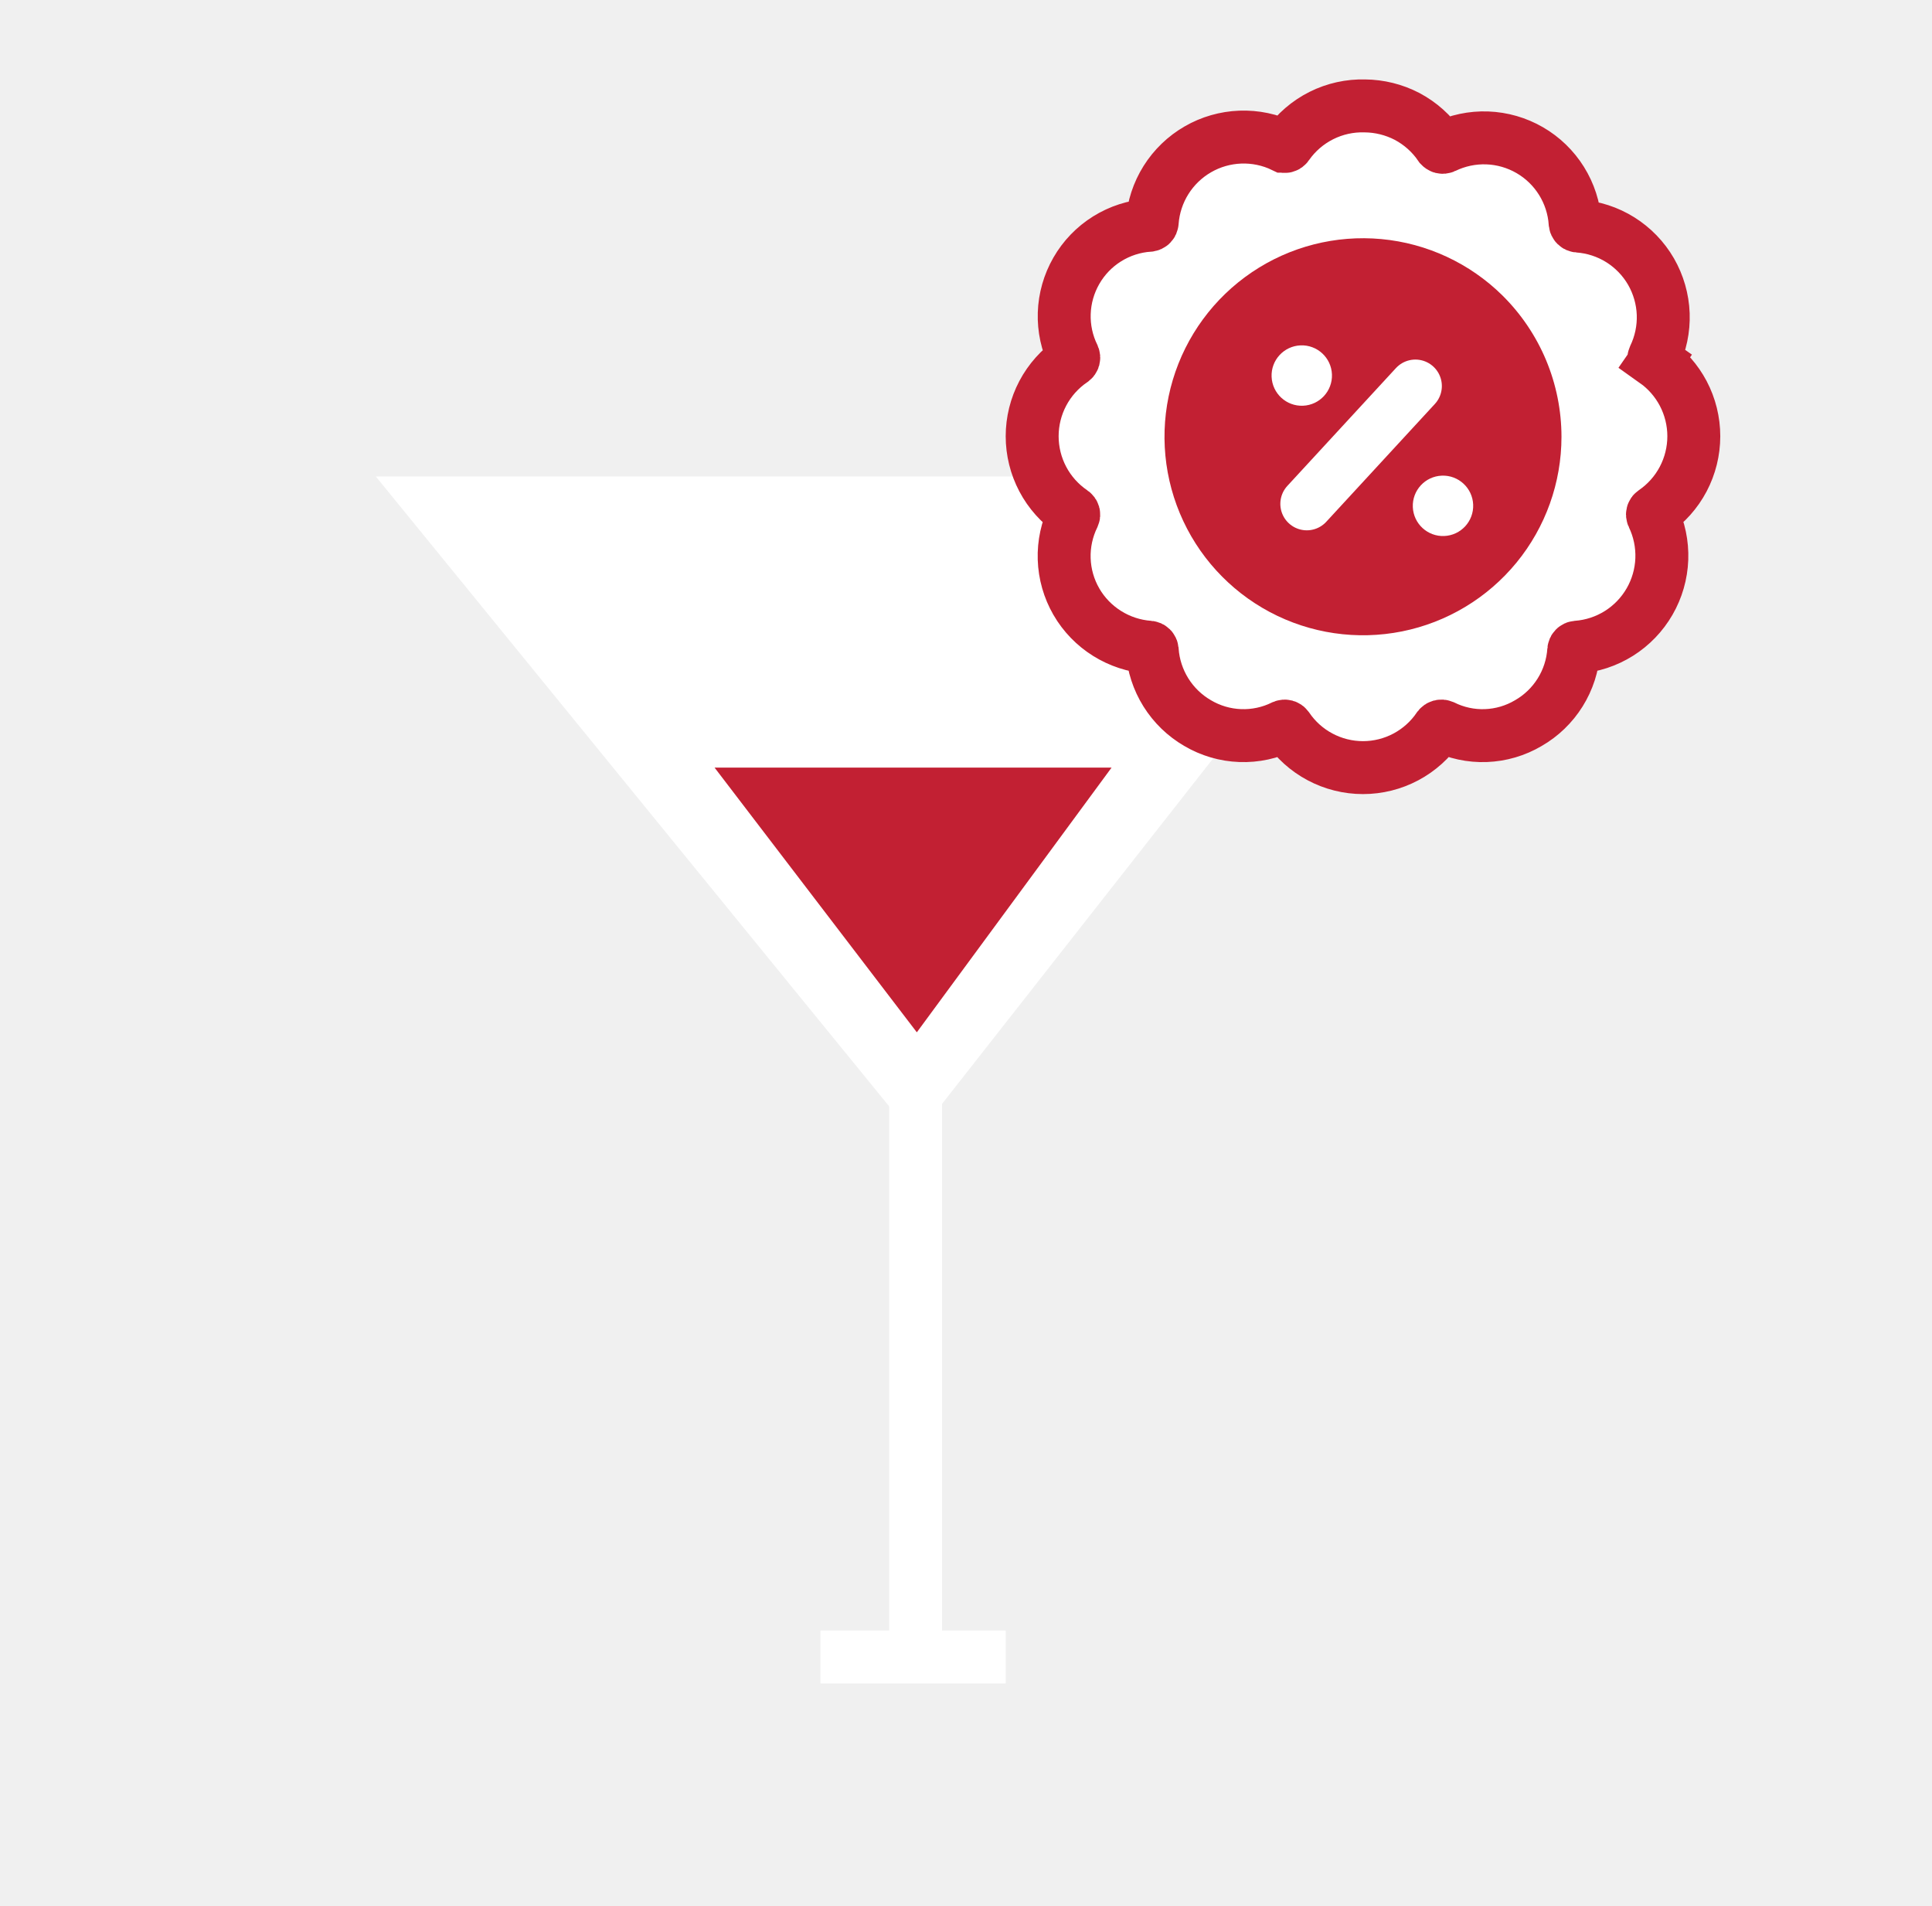
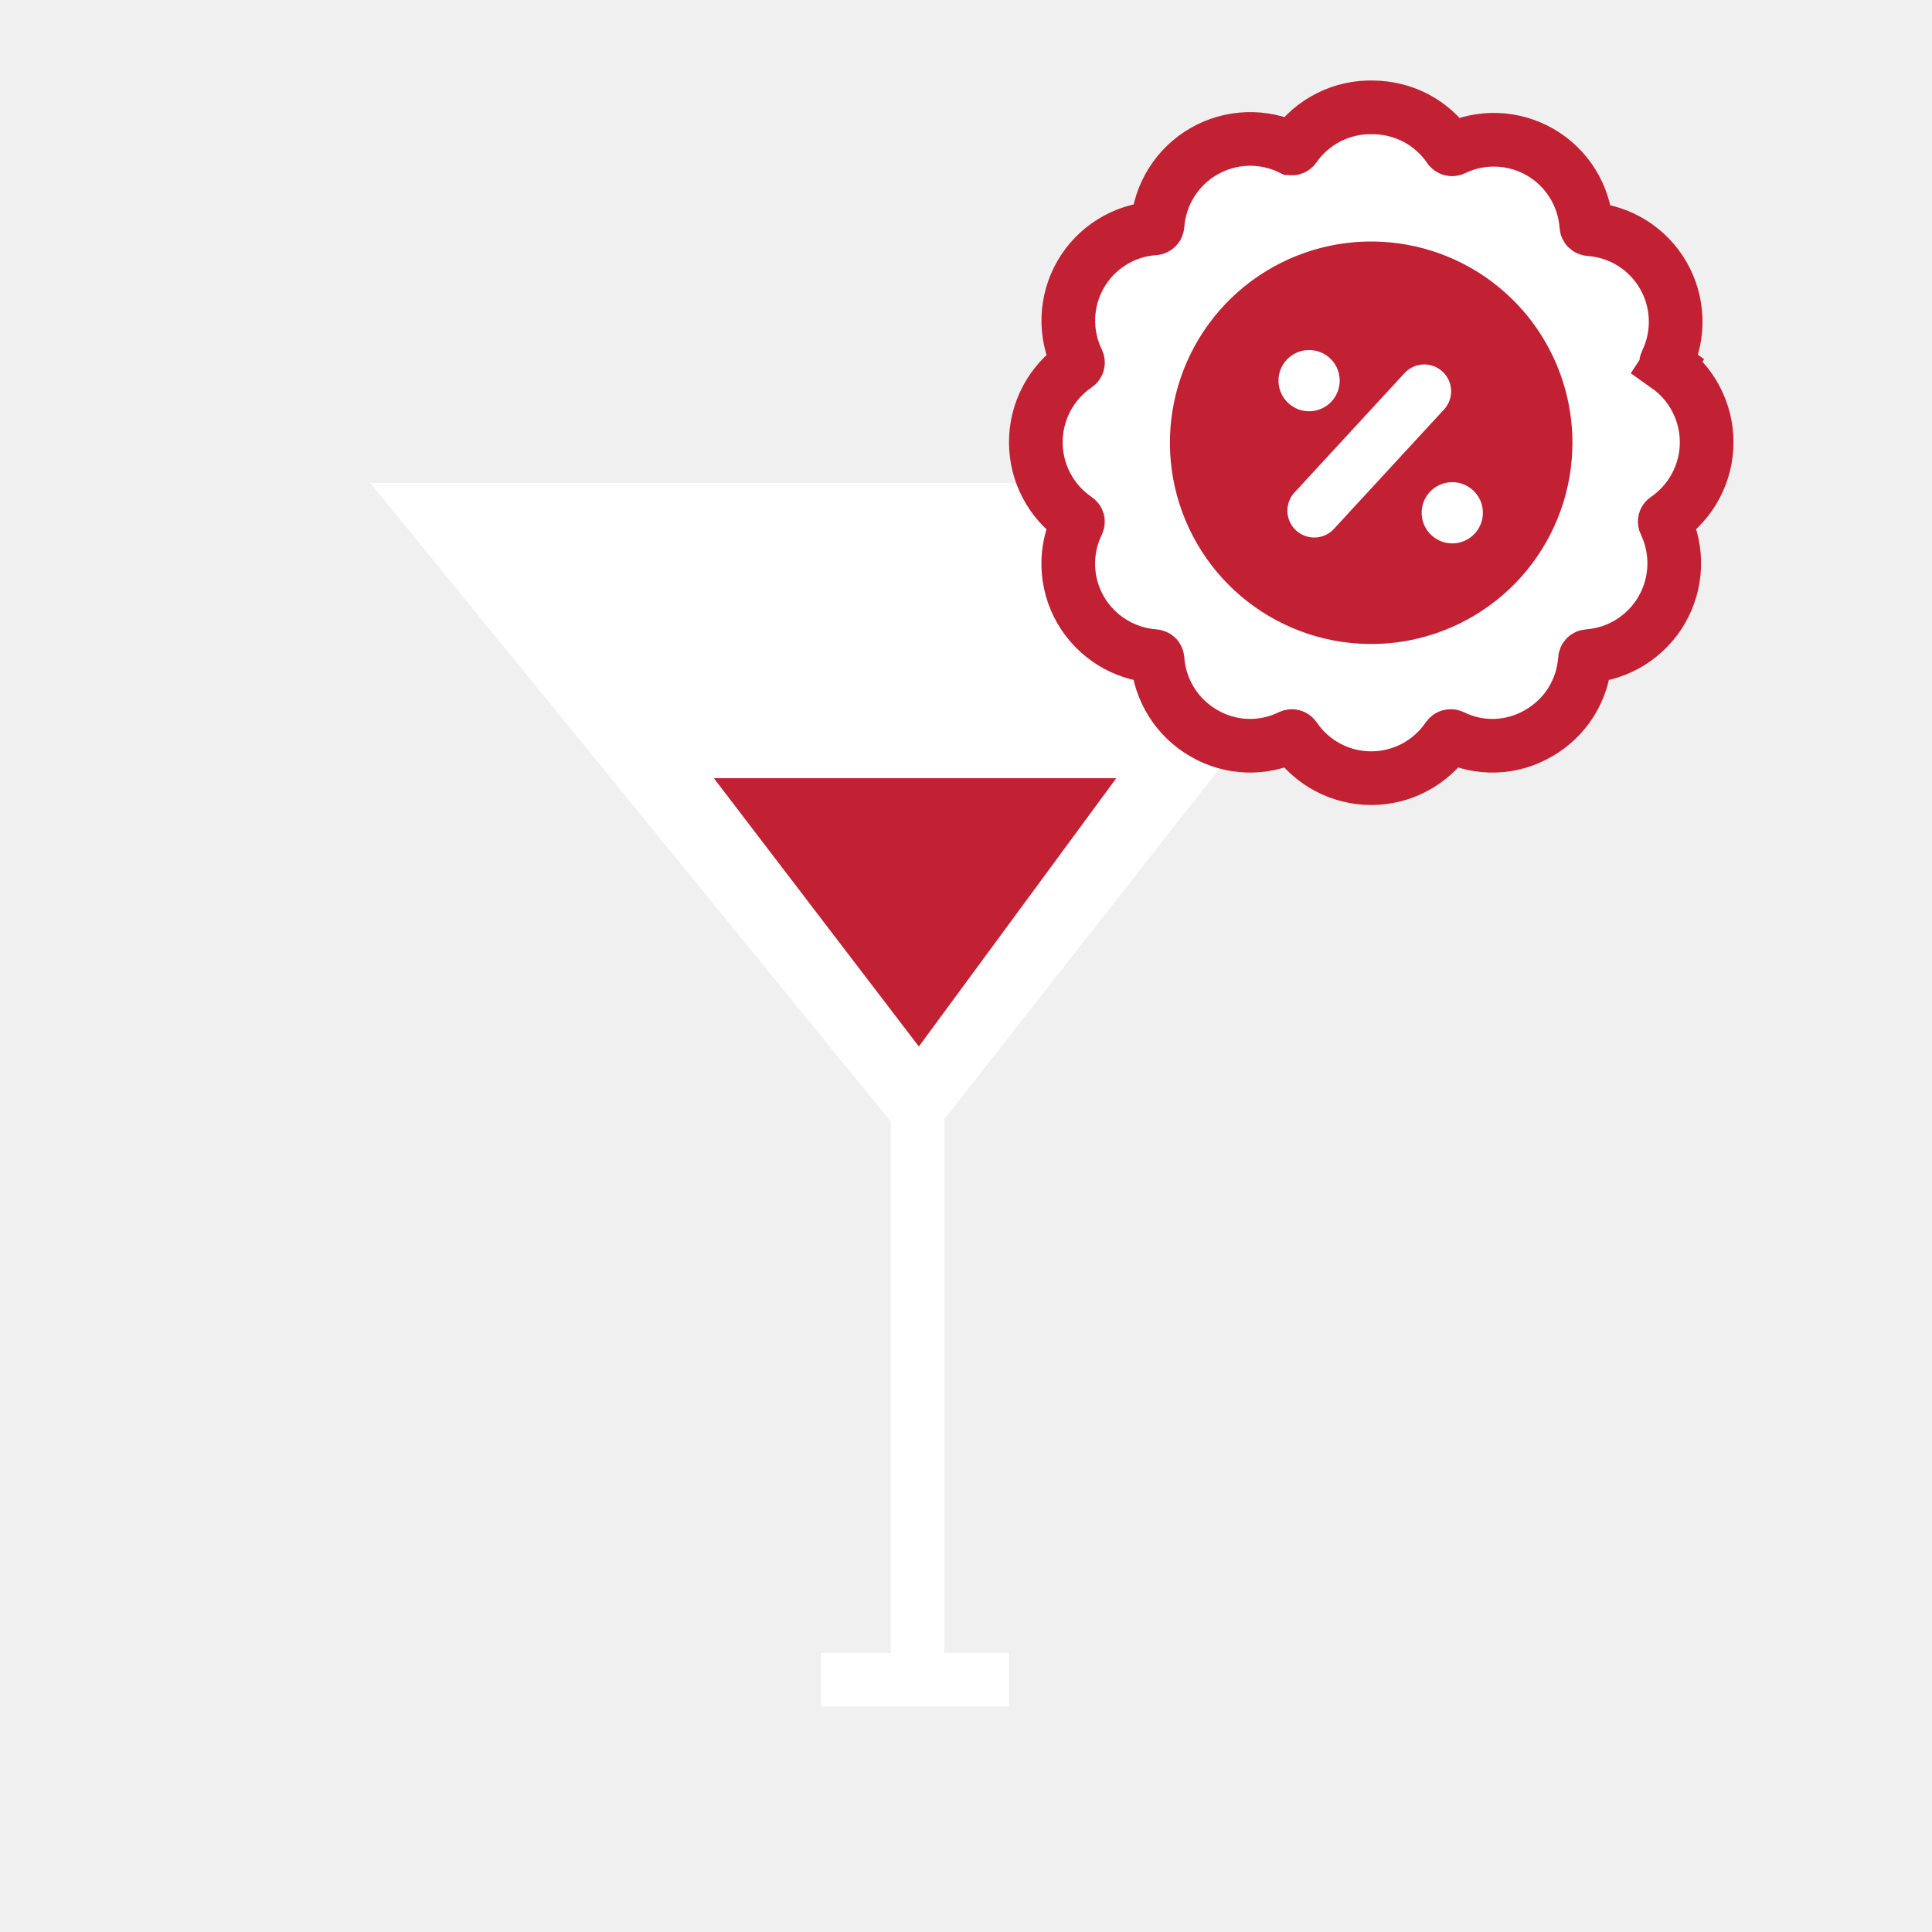
- <svg xmlns="http://www.w3.org/2000/svg" width="73" height="72" viewBox="0 0 73 72" fill="none">
-   <path d="M54.199 18H14.199L34.577 43L54.199 18Z" fill="white" />
-   <path d="M42 29H27L34.642 39L42 29Z" fill="#C22033" />
-   <path d="M34.595 41V62.6H31H38" stroke="white" stroke-width="2" />
-   <path d="M63.599 14.861C63.344 14.38 62.981 13.965 62.538 13.651L62.54 13.648C62.517 13.632 62.499 13.608 62.492 13.58C62.485 13.552 62.488 13.523 62.5 13.497C62.746 12.989 62.864 12.428 62.844 11.864C62.823 11.299 62.664 10.748 62.382 10.258C62.099 9.769 61.7 9.357 61.221 9.057C60.742 8.758 60.197 8.581 59.633 8.541L59.633 8.541L59.627 8.541C59.598 8.539 59.572 8.527 59.551 8.506C59.531 8.486 59.518 8.459 59.517 8.43L59.517 8.43L59.516 8.423C59.477 7.86 59.3 7.314 59.001 6.835C58.702 6.355 58.29 5.956 57.801 5.673C57.312 5.39 56.761 5.231 56.196 5.21C55.632 5.19 55.071 5.308 54.562 5.555C54.537 5.567 54.509 5.569 54.482 5.562C54.455 5.555 54.431 5.538 54.415 5.515L54.414 5.514C54.096 5.048 53.669 4.666 53.171 4.401L53.171 4.401L53.16 4.395C52.669 4.141 52.124 4.006 51.571 4.001C51.002 3.985 50.437 4.11 49.928 4.365C49.415 4.622 48.973 5.003 48.644 5.473L48.639 5.48L48.635 5.487C48.62 5.508 48.599 5.524 48.574 5.53C48.549 5.537 48.523 5.534 48.5 5.523L48.499 5.523C47.99 5.277 47.429 5.159 46.865 5.18C46.3 5.201 45.749 5.359 45.26 5.642C44.771 5.924 44.358 6.322 44.057 6.801C43.757 7.279 43.578 7.824 43.536 8.388L43.536 8.388L43.535 8.398C43.534 8.428 43.521 8.455 43.501 8.475C43.481 8.495 43.454 8.507 43.426 8.509L43.426 8.509L43.421 8.51C42.857 8.548 42.31 8.725 41.83 9.025C41.35 9.325 40.952 9.738 40.67 10.229C40.388 10.72 40.23 11.272 40.212 11.838C40.194 12.4 40.314 12.958 40.562 13.463C40.573 13.489 40.575 13.517 40.568 13.544C40.56 13.572 40.543 13.596 40.52 13.611L40.519 13.611L40.513 13.616C40.047 13.934 39.665 14.361 39.401 14.861C39.138 15.36 39 15.916 39 16.48C39 17.045 39.138 17.601 39.401 18.1C39.665 18.6 40.047 19.027 40.513 19.345L40.513 19.345L40.523 19.352C40.544 19.366 40.56 19.388 40.567 19.413C40.574 19.438 40.572 19.464 40.562 19.486C40.313 19.993 40.192 20.552 40.21 21.116C40.228 21.684 40.386 22.238 40.67 22.73L40.672 22.734C40.955 23.221 41.353 23.632 41.831 23.931C42.309 24.23 42.852 24.409 43.414 24.451L43.414 24.451L43.426 24.452C43.454 24.454 43.481 24.466 43.501 24.486C43.521 24.506 43.534 24.533 43.535 24.563L43.535 24.563L43.536 24.57C43.576 25.134 43.754 25.68 44.053 26.159C44.352 26.637 44.763 27.035 45.25 27.317C45.74 27.607 46.294 27.769 46.863 27.79C47.428 27.81 47.99 27.69 48.497 27.439C48.521 27.429 48.548 27.427 48.573 27.434C48.599 27.441 48.622 27.457 48.638 27.479C48.953 27.946 49.378 28.329 49.876 28.594C50.376 28.861 50.934 29 51.5 29C52.066 29 52.624 28.861 53.124 28.594C53.621 28.329 54.045 27.947 54.36 27.481C54.378 27.458 54.403 27.441 54.431 27.433C54.458 27.426 54.487 27.428 54.513 27.439C55.019 27.69 55.579 27.811 56.143 27.79C56.709 27.769 57.261 27.607 57.749 27.318C58.238 27.037 58.65 26.639 58.949 26.161C59.25 25.68 59.427 25.131 59.464 24.565L59.464 24.563C59.466 24.533 59.479 24.506 59.499 24.486C59.519 24.466 59.546 24.454 59.574 24.452L59.574 24.452L59.585 24.451C60.148 24.409 60.693 24.23 61.172 23.929C61.65 23.628 62.047 23.215 62.329 22.726C62.612 22.236 62.77 21.685 62.791 21.12C62.811 20.556 62.694 19.994 62.448 19.485L62.448 19.485C62.436 19.461 62.434 19.434 62.441 19.409C62.447 19.383 62.463 19.361 62.484 19.347L62.487 19.345C62.953 19.027 63.335 18.6 63.599 18.1C63.862 17.601 64 17.045 64 16.48C64 15.916 63.862 15.36 63.599 14.861Z" fill="white" stroke="#C22033" stroke-width="2" />
-   <path d="M56.769 11.162C55.535 9.945 53.918 9.192 52.193 9.032C50.467 8.872 48.739 9.314 47.303 10.284C45.867 11.254 44.811 12.691 44.314 14.352C43.818 16.012 43.912 17.793 44.58 19.392C45.248 20.991 46.45 22.309 47.98 23.123C49.51 23.936 51.275 24.194 52.974 23.854C54.674 23.513 56.202 22.594 57.301 21.254C58.399 19.914 59 18.234 59 16.501C58.999 15.508 58.802 14.525 58.419 13.608C58.036 12.692 57.475 11.861 56.769 11.162Z" fill="#C22033" />
-   <path d="M53.48 14.584L49.377 19.035" stroke="white" stroke-width="2" stroke-linecap="round" />
-   <circle cx="49.187" cy="14.188" r="1.141" transform="rotate(-2.32738 49.1868 14.1878)" fill="white" />
-   <circle cx="54.523" cy="19.11" r="1.141" transform="rotate(-2.32738 54.5227 19.1097)" fill="white" />
+ <svg xmlns="http://www.w3.org/2000/svg" width="72" height="72" viewBox="0 0 72 72" fill="none">
+   <path d="M53.801 18H13.801L34.178 43L53.801 18Z" fill="white" />
+   <path d="M41.602 29H26.602L34.243 39L41.602 29Z" fill="#C22033" />
+   <path d="M34.196 41V62.6H30.602H37.602" stroke="white" stroke-width="2" />
+   <path d="M63.2 14.861C62.946 14.38 62.583 13.965 62.139 13.651L62.141 13.648C62.118 13.632 62.101 13.608 62.094 13.58C62.086 13.552 62.089 13.523 62.102 13.497C62.348 12.989 62.466 12.428 62.445 11.864C62.425 11.299 62.266 10.748 61.983 10.258C61.7 9.769 61.302 9.357 60.823 9.057C60.344 8.758 59.798 8.581 59.235 8.541L59.235 8.541L59.228 8.541C59.2 8.539 59.173 8.527 59.153 8.506C59.132 8.486 59.12 8.459 59.118 8.43L59.118 8.43L59.118 8.423C59.078 7.86 58.901 7.314 58.602 6.835C58.303 6.355 57.891 5.956 57.402 5.673C56.913 5.39 56.362 5.231 55.798 5.21C55.233 5.19 54.672 5.308 54.164 5.555C54.139 5.567 54.11 5.569 54.084 5.562C54.056 5.555 54.033 5.538 54.017 5.515L54.016 5.514C53.697 5.048 53.271 4.666 52.773 4.401L52.773 4.401L52.762 4.395C52.27 4.141 51.726 4.006 51.172 4.001C50.603 3.985 50.039 4.11 49.53 4.365C49.016 4.622 48.575 5.003 48.246 5.473L48.241 5.48L48.236 5.487C48.222 5.508 48.2 5.524 48.175 5.53C48.151 5.537 48.125 5.534 48.102 5.523L48.101 5.523C47.592 5.277 47.031 5.159 46.466 5.18C45.902 5.201 45.351 5.359 44.861 5.642C44.372 5.924 43.959 6.322 43.659 6.801C43.359 7.279 43.18 7.824 43.138 8.388L43.138 8.388L43.137 8.398C43.135 8.428 43.123 8.455 43.103 8.475C43.082 8.495 43.056 8.507 43.027 8.509L43.027 8.509L43.023 8.51C42.458 8.548 41.912 8.725 41.432 9.025C40.952 9.325 40.553 9.738 40.271 10.229C39.989 10.72 39.832 11.272 39.814 11.838C39.796 12.4 39.916 12.958 40.163 13.463C40.174 13.489 40.177 13.517 40.169 13.544C40.162 13.572 40.145 13.596 40.121 13.611L40.121 13.611L40.114 13.616C39.648 13.934 39.267 14.361 39.003 14.861C38.739 15.36 38.602 15.916 38.602 16.48C38.602 17.045 38.739 17.601 39.003 18.1C39.267 18.6 39.648 19.027 40.114 19.345L40.114 19.345L40.124 19.352C40.146 19.366 40.162 19.388 40.169 19.413C40.175 19.438 40.173 19.464 40.163 19.486C39.915 19.993 39.794 20.552 39.812 21.116C39.83 21.684 39.987 22.238 40.271 22.73L40.273 22.734C40.557 23.221 40.955 23.632 41.432 23.931C41.91 24.23 42.453 24.409 43.016 24.451L43.016 24.451L43.027 24.452C43.056 24.454 43.082 24.466 43.103 24.486C43.123 24.506 43.135 24.533 43.137 24.563L43.137 24.563L43.138 24.57C43.177 25.134 43.355 25.68 43.655 26.159C43.953 26.637 44.364 27.035 44.852 27.317C45.342 27.607 45.896 27.769 46.464 27.79C47.03 27.81 47.591 27.69 48.098 27.439C48.122 27.429 48.149 27.427 48.175 27.434C48.201 27.441 48.224 27.457 48.24 27.479C48.555 27.946 48.98 28.329 49.477 28.594C49.977 28.861 50.535 29 51.102 29C51.668 29 52.226 28.861 52.726 28.594C53.222 28.329 53.647 27.947 53.962 27.481C53.979 27.458 54.004 27.441 54.032 27.433C54.06 27.426 54.089 27.428 54.115 27.439C54.62 27.69 55.18 27.811 55.744 27.79C56.311 27.769 56.863 27.607 57.35 27.318C57.839 27.037 58.252 26.639 58.551 26.161C58.852 25.68 59.028 25.131 59.066 24.565L59.066 24.563C59.068 24.533 59.08 24.506 59.1 24.486C59.121 24.466 59.148 24.454 59.176 24.452L59.176 24.452L59.187 24.451C59.75 24.409 60.295 24.23 60.773 23.929C61.251 23.628 61.649 23.215 61.931 22.726C62.213 22.236 62.371 21.685 62.392 21.12C62.413 20.556 62.295 19.994 62.05 19.485L62.049 19.485C62.038 19.461 62.035 19.434 62.042 19.409C62.049 19.383 62.065 19.361 62.086 19.347L62.089 19.345C62.555 19.027 62.937 18.6 63.2 18.1C63.464 17.601 63.602 17.045 63.602 16.48C63.602 15.916 63.464 15.36 63.2 14.861Z" fill="white" stroke="#C22033" stroke-width="2" />
+   <path d="M56.368 11.162C55.135 9.945 53.518 9.192 51.792 9.032C50.067 8.872 48.339 9.314 46.903 10.284C45.466 11.254 44.41 12.691 43.914 14.352C43.417 16.012 43.511 17.793 44.18 19.392C44.848 20.991 46.049 22.309 47.58 23.123C49.11 23.936 50.875 24.194 52.574 23.854C54.273 23.513 55.802 22.594 56.901 21.254C57.999 19.914 58.599 18.234 58.6 16.501C58.599 15.508 58.402 14.525 58.019 13.608C57.636 12.692 57.075 11.861 56.368 11.162Z" fill="#C22033" />
+   <path d="M53.079 14.582L48.977 19.032" stroke="white" stroke-width="2" stroke-linecap="round" />
+   <circle cx="48.786" cy="14.186" r="1.141" transform="rotate(-2.32738 48.7864 14.1859)" fill="white" />
+   <circle cx="54.122" cy="19.11" r="1.141" transform="rotate(-2.32738 54.1223 19.1097)" fill="white" />
</svg>
